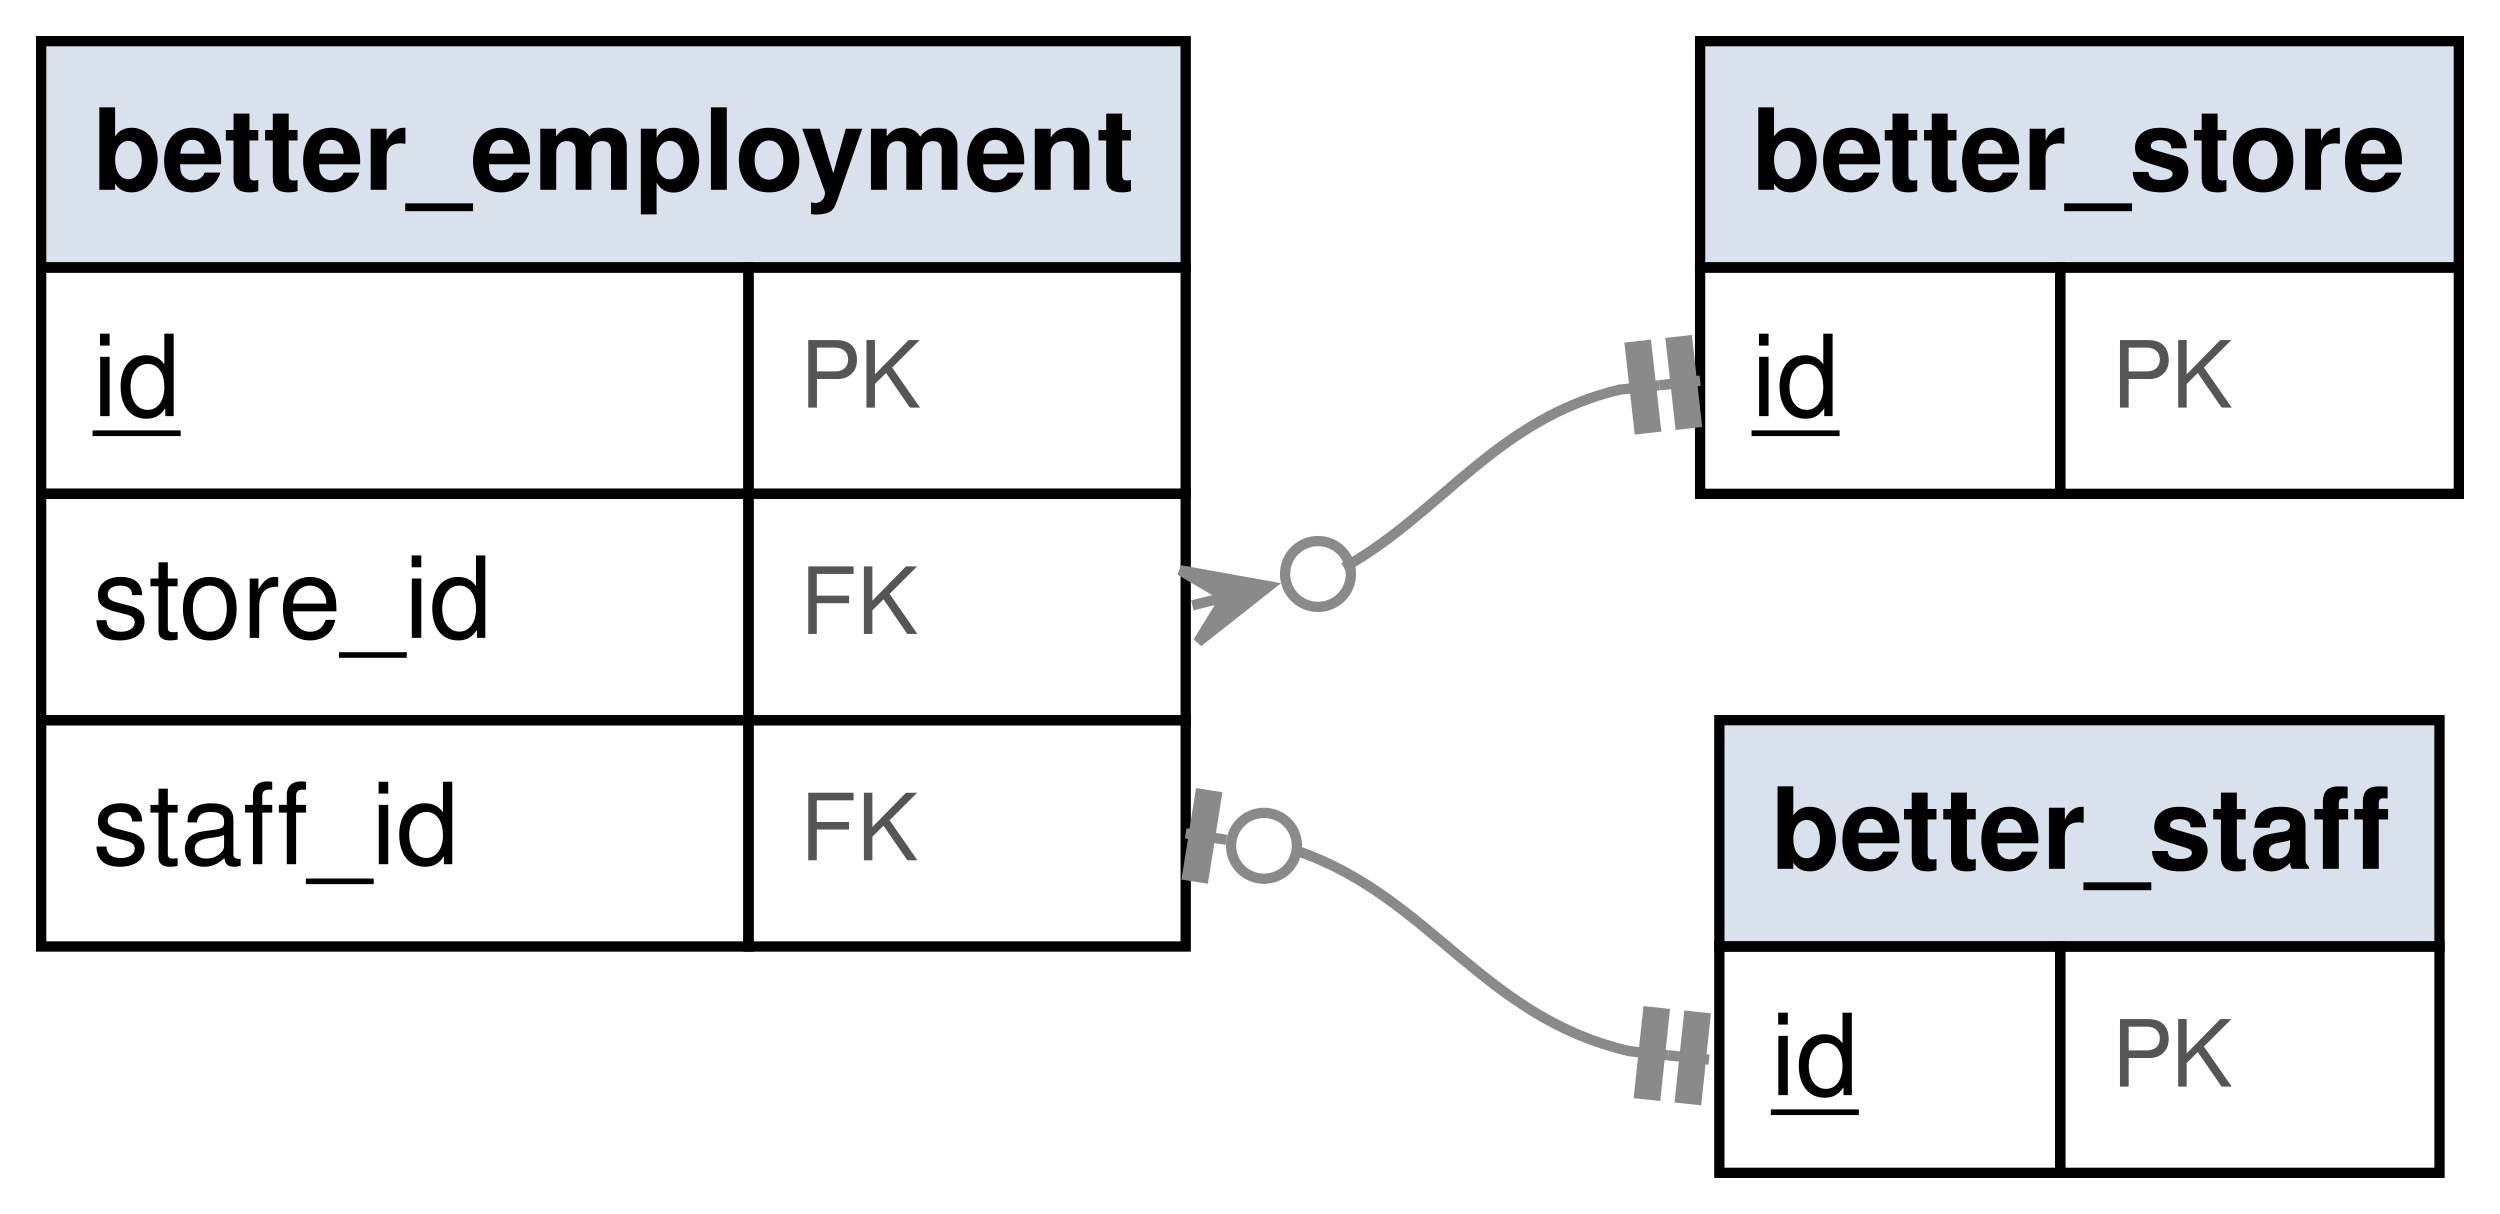
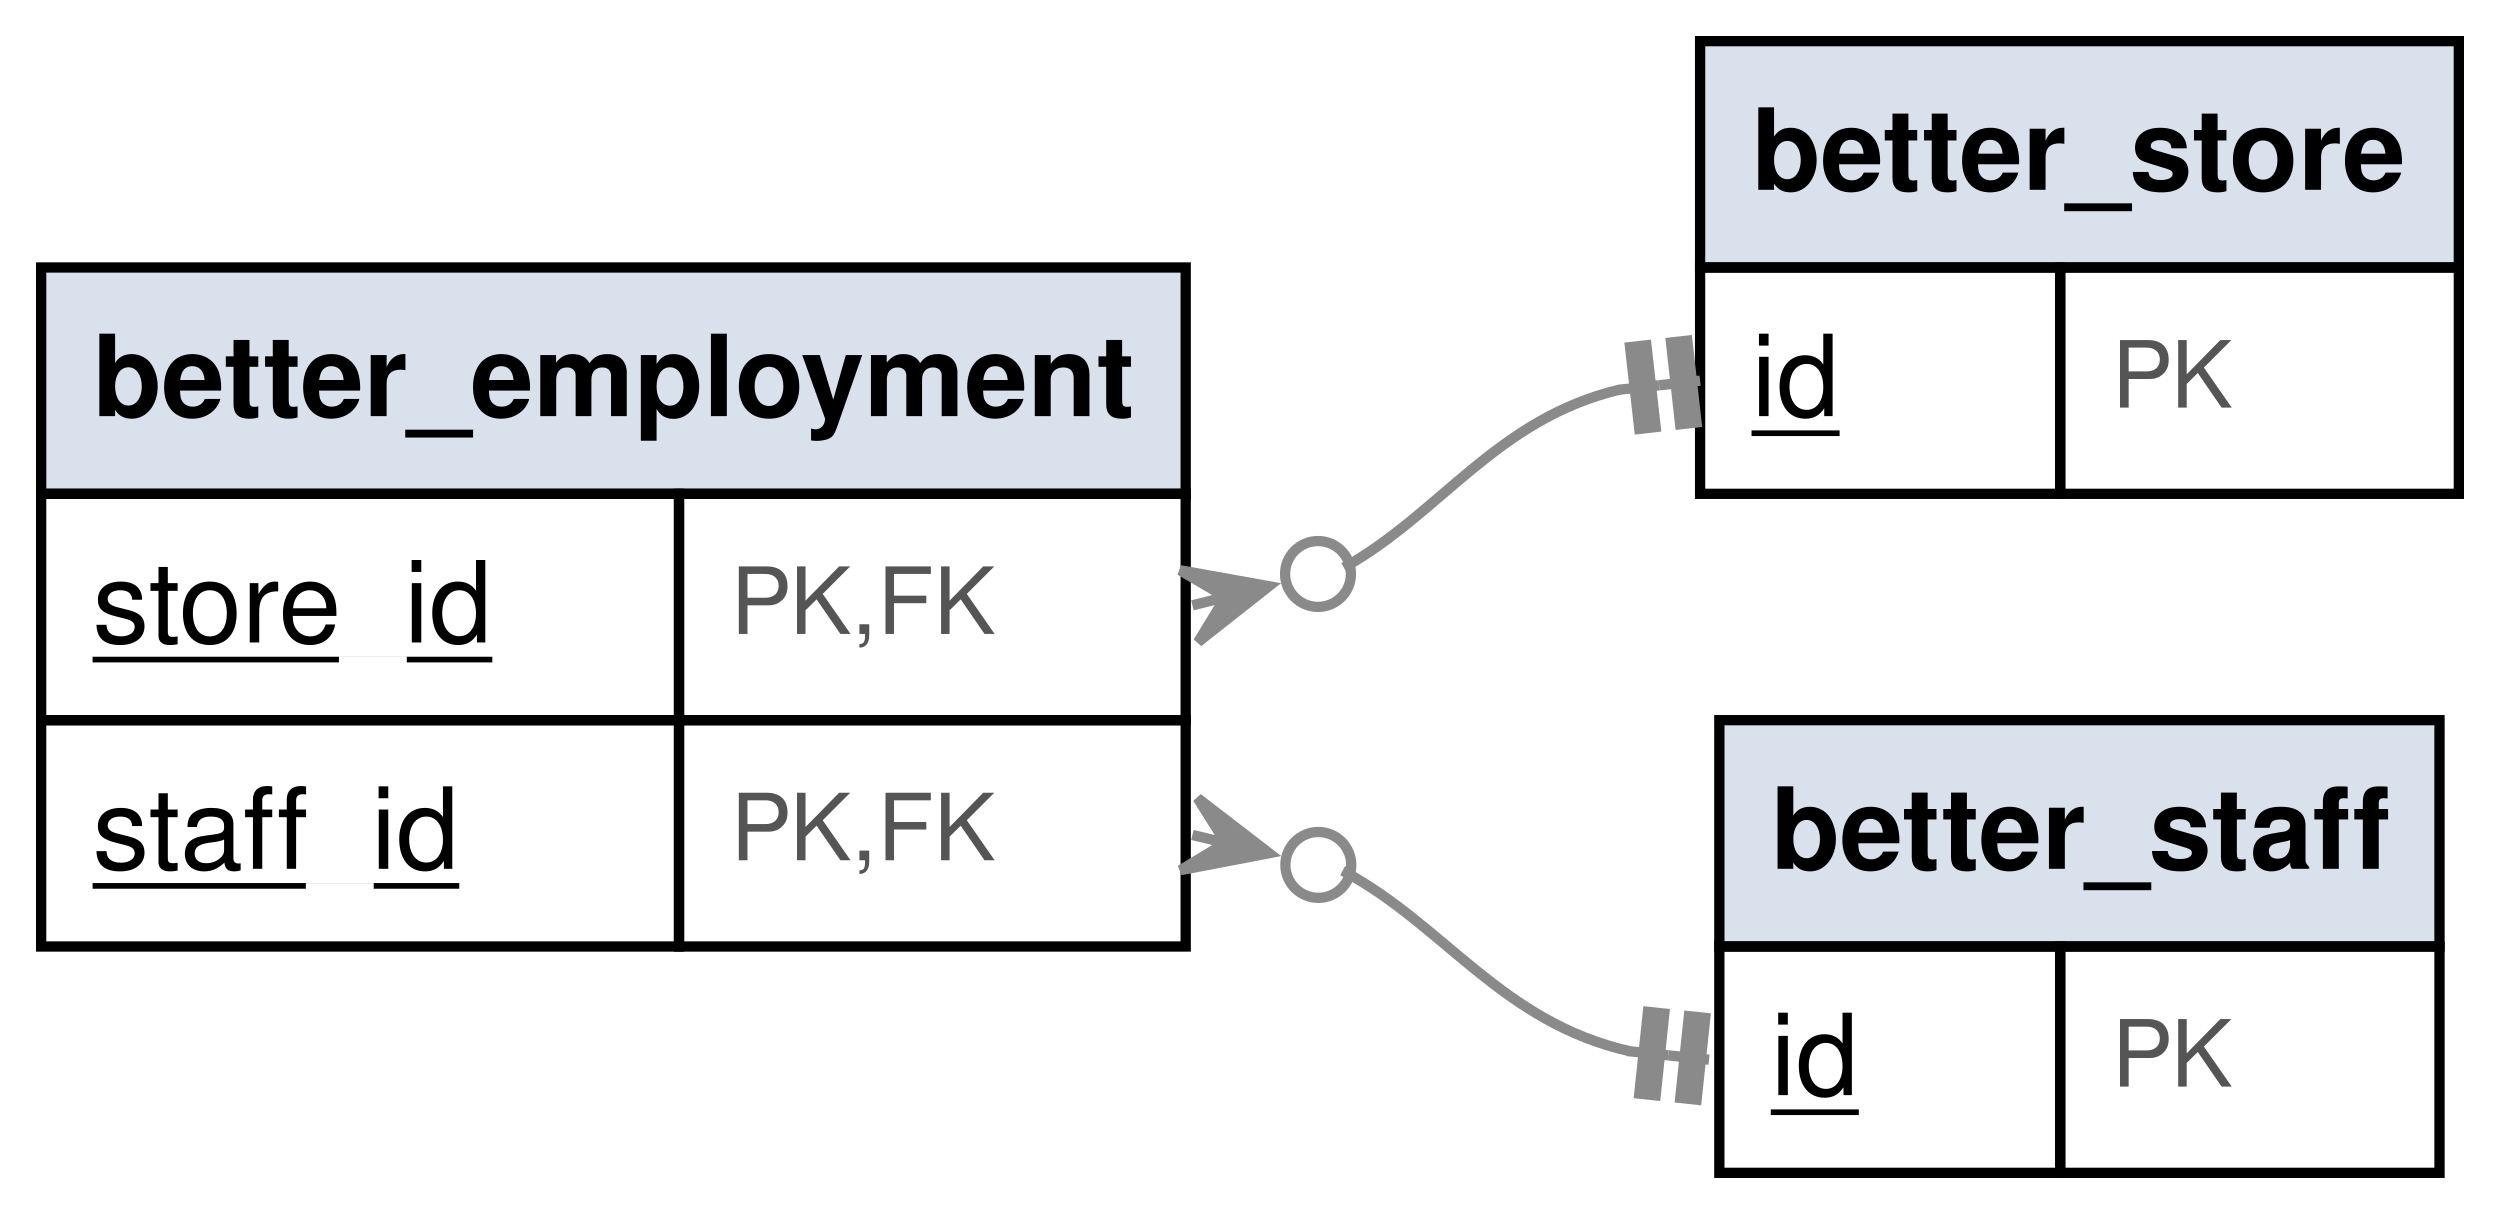
<svg xmlns="http://www.w3.org/2000/svg" width="243pt" height="118pt" viewBox="0.00 0.00 243.00 118.00">
  <g id="graph0" class="graph" transform="scale(1 1) rotate(0) translate(4 114)">
    <g id="node1" class="node">
      <polygon fill="#d9e2ec" stroke="none" points="161.25,-88 161.25,-110 235,-110 235,-88 161.25,-88" />
      <polygon fill="none" stroke="black" points="161.25,-88 161.25,-110 235,-110 235,-88 161.25,-88" />
      <text xml:space="preserve" text-anchor="start" x="166.25" y="-95.55" font-family="Helvetica,sans-Serif" font-weight="bold" font-size="11.00">better_store</text>
      <polygon fill="none" stroke="black" points="161.25,-66 161.25,-88 196.25,-88 196.25,-66 161.25,-66" />
      <text xml:space="preserve" text-anchor="start" x="166.25" y="-73.55" font-family="Helvetica,sans-Serif" text-decoration="underline" font-size="11.00">id</text>
      <polygon fill="none" stroke="black" points="196.25,-66 196.25,-88 235,-88 235,-66 196.25,-66" />
      <text xml:space="preserve" text-anchor="start" x="201.25" y="-74.38" font-family="Helvetica,sans-Serif" font-size="9.00" fill="#555555">PK</text>
    </g>
    <g id="node2" class="node">
      <polygon fill="#d9e2ec" stroke="none" points="163.12,-22 163.12,-44 233.12,-44 233.12,-22 163.12,-22" />
      <polygon fill="none" stroke="black" points="163.12,-22 163.12,-44 233.12,-44 233.12,-22 163.12,-22" />
      <text xml:space="preserve" text-anchor="start" x="168.12" y="-29.55" font-family="Helvetica,sans-Serif" font-weight="bold" font-size="11.00">better_staff</text>
      <polygon fill="none" stroke="black" points="163.12,0 163.12,-22 196.25,-22 196.25,0 163.12,0" />
      <text xml:space="preserve" text-anchor="start" x="168.12" y="-7.55" font-family="Helvetica,sans-Serif" text-decoration="underline" font-size="11.00">id</text>
      <polygon fill="none" stroke="black" points="196.25,0 196.25,-22 233.12,-22 233.12,0 196.25,0" />
      <text xml:space="preserve" text-anchor="start" x="201.25" y="-8.38" font-family="Helvetica,sans-Serif" font-size="9.00" fill="#555555">PK</text>
    </g>
    <g id="node3" class="node">
-       <polygon fill="#d9e2ec" stroke="none" points="0,-88 0,-110 111.25,-110 111.25,-88 0,-88" />
-       <polygon fill="none" stroke="black" points="0,-88 0,-110 111.25,-110 111.25,-88 0,-88" />
-       <text xml:space="preserve" text-anchor="start" x="5" y="-95.55" font-family="Helvetica,sans-Serif" font-weight="bold" font-size="11.00">better_employment</text>
-       <polygon fill="none" stroke="black" points="0,-66 0,-88 68.75,-88 68.75,-66 0,-66" />
-       <text xml:space="preserve" text-anchor="start" x="5" y="-73.55" font-family="Helvetica,sans-Serif" text-decoration="underline" font-size="11.00">id</text>
-       <polygon fill="none" stroke="black" points="68.75,-66 68.75,-88 111.25,-88 111.25,-66 68.75,-66" />
-       <text xml:space="preserve" text-anchor="start" x="73.75" y="-74.38" font-family="Helvetica,sans-Serif" font-size="9.00" fill="#555555">PK</text>
-       <polygon fill="none" stroke="black" points="0,-44 0,-66 68.75,-66 68.75,-44 0,-44" />
-       <text xml:space="preserve" text-anchor="start" x="5" y="-52" font-family="Helvetica,sans-Serif" font-size="11.00">store_id</text>
-       <polygon fill="none" stroke="black" points="68.75,-44 68.75,-66 111.25,-66 111.25,-44 68.75,-44" />
-       <text xml:space="preserve" text-anchor="start" x="73.75" y="-52.38" font-family="Helvetica,sans-Serif" font-size="9.00" fill="#555555">FK</text>
-       <polygon fill="none" stroke="black" points="0,-22 0,-44 68.75,-44 68.75,-22 0,-22" />
-       <text xml:space="preserve" text-anchor="start" x="5" y="-30" font-family="Helvetica,sans-Serif" font-size="11.00">staff_id</text>
-       <polygon fill="none" stroke="black" points="68.75,-22 68.75,-44 111.25,-44 111.25,-22 68.75,-22" />
-       <text xml:space="preserve" text-anchor="start" x="73.75" y="-30.38" font-family="Helvetica,sans-Serif" font-size="9.00" fill="#555555">FK</text>
+       <polygon fill="#d9e2ec" stroke="none" points="0,-66 0,-88 111.25,-88 111.25,-66 0,-66" />
+       <polygon fill="none" stroke="black" points="0,-66 0,-88 111.25,-88 111.25,-66 0,-66" />
+       <text xml:space="preserve" text-anchor="start" x="5" y="-73.55" font-family="Helvetica,sans-Serif" font-weight="bold" font-size="11.00">better_employment</text>
+       <polygon fill="none" stroke="black" points="0,-44 0,-66 62,-66 62,-44 0,-44" />
+       <text xml:space="preserve" text-anchor="start" x="5" y="-51.55" font-family="Helvetica,sans-Serif" text-decoration="underline" font-size="11.00">store_id</text>
+       <polygon fill="none" stroke="black" points="62,-44 62,-66 111.25,-66 111.25,-44 62,-44" />
+       <text xml:space="preserve" text-anchor="start" x="67" y="-52.38" font-family="Helvetica,sans-Serif" font-size="9.00" fill="#555555">PK,FK</text>
+       <polygon fill="none" stroke="black" points="0,-22 0,-44 62,-44 62,-22 0,-22" />
+       <text xml:space="preserve" text-anchor="start" x="5" y="-29.55" font-family="Helvetica,sans-Serif" text-decoration="underline" font-size="11.00">staff_id</text>
+       <polygon fill="none" stroke="black" points="62,-22 62,-44 111.25,-44 111.25,-22 62,-22" />
+       <text xml:space="preserve" text-anchor="start" x="67" y="-30.38" font-family="Helvetica,sans-Serif" font-size="9.00" fill="#555555">PK,FK</text>
    </g>
    <g id="edge1" class="edge">
      <path fill="none" stroke="#8a8a8a" d="M126.62,-58.83C136.05,-64.1 141.46,-73.26 153.39,-76.12" />
      <polygon fill="#8a8a8a" stroke="#8a8a8a" points="119.34,-57.02 112.45,-51.59 115.13,-55.97 111.9,-55.16 111.9,-55.16 111.9,-55.16 115.13,-55.97 110.7,-58.57 119.34,-57.02" />
      <ellipse fill="none" stroke="#8a8a8a" cx="124.11" cy="-58.21" rx="3.2" ry="3.2" />
      <polygon fill="#8a8a8a" stroke="#8a8a8a" points="160.9,-72.94 160.01,-80.89 158.42,-80.71 159.31,-72.76 160.9,-72.94" />
      <polyline fill="none" stroke="#8a8a8a" points="161.25,-77 157.27,-76.55" />
      <polygon fill="#8a8a8a" stroke="#8a8a8a" points="156.93,-72.49 156.03,-80.44 154.44,-80.26 155.34,-72.31 156.93,-72.49" />
      <polyline fill="none" stroke="#8a8a8a" points="157.27,-76.55 153.3,-76.11" />
    </g>
    <g id="edge2" class="edge">
-       <path fill="none" stroke="#8a8a8a" d="M122.15,-31.27C135.01,-26.82 140.22,-15.05 154.38,-11.83" />
-       <polygon fill="#8a8a8a" stroke="#8a8a8a" points="112.67,-36.83 111.41,-28.92 112.99,-28.67 114.25,-36.58 112.67,-36.83" />
-       <polyline fill="none" stroke="#8a8a8a" points="111.25,-33 115.2,-32.37" />
-       <ellipse fill="none" stroke="#8a8a8a" cx="118.86" cy="-31.79" rx="3.2" ry="3.2" />
-       <polygon fill="#8a8a8a" stroke="#8a8a8a" points="160.91,-7.11 161.75,-15.06 160.16,-15.23 159.31,-7.28 160.91,-7.11" />
+       <path fill="none" stroke="#8a8a8a" d="M126.5,-29.37C136.41,-24.09 141.94,-14.64 154.41,-11.82" />
+       <polygon fill="#8a8a8a" stroke="#8a8a8a" points="119.36,-31.07 110.74,-29.42 115.14,-32.07 111.9,-32.84 111.9,-32.84 111.9,-32.84 115.14,-32.07 112.41,-36.42 119.36,-31.07" />
+       <ellipse fill="none" stroke="#8a8a8a" cx="124.14" cy="-29.93" rx="3.2" ry="3.2" />
+       <polygon fill="#8a8a8a" stroke="#8a8a8a" points="160.91,-7.11 161.75,-15.06 160.16,-15.23 159.32,-7.28 160.91,-7.11" />
      <polyline fill="none" stroke="#8a8a8a" points="162.12,-11 158.15,-11.42" />
-       <polygon fill="#8a8a8a" stroke="#8a8a8a" points="156.93,-7.53 157.78,-15.49 156.19,-15.66 155.34,-7.7 156.93,-7.53" />
-       <polyline fill="none" stroke="#8a8a8a" points="158.15,-11.42 154.17,-11.85" />
+       <polygon fill="#8a8a8a" stroke="#8a8a8a" points="156.93,-7.53 157.77,-15.48 156.18,-15.65 155.34,-7.7 156.93,-7.53" />
+       <polyline fill="none" stroke="#8a8a8a" points="158.15,-11.42 154.17,-11.84" />
    </g>
  </g>
</svg>
